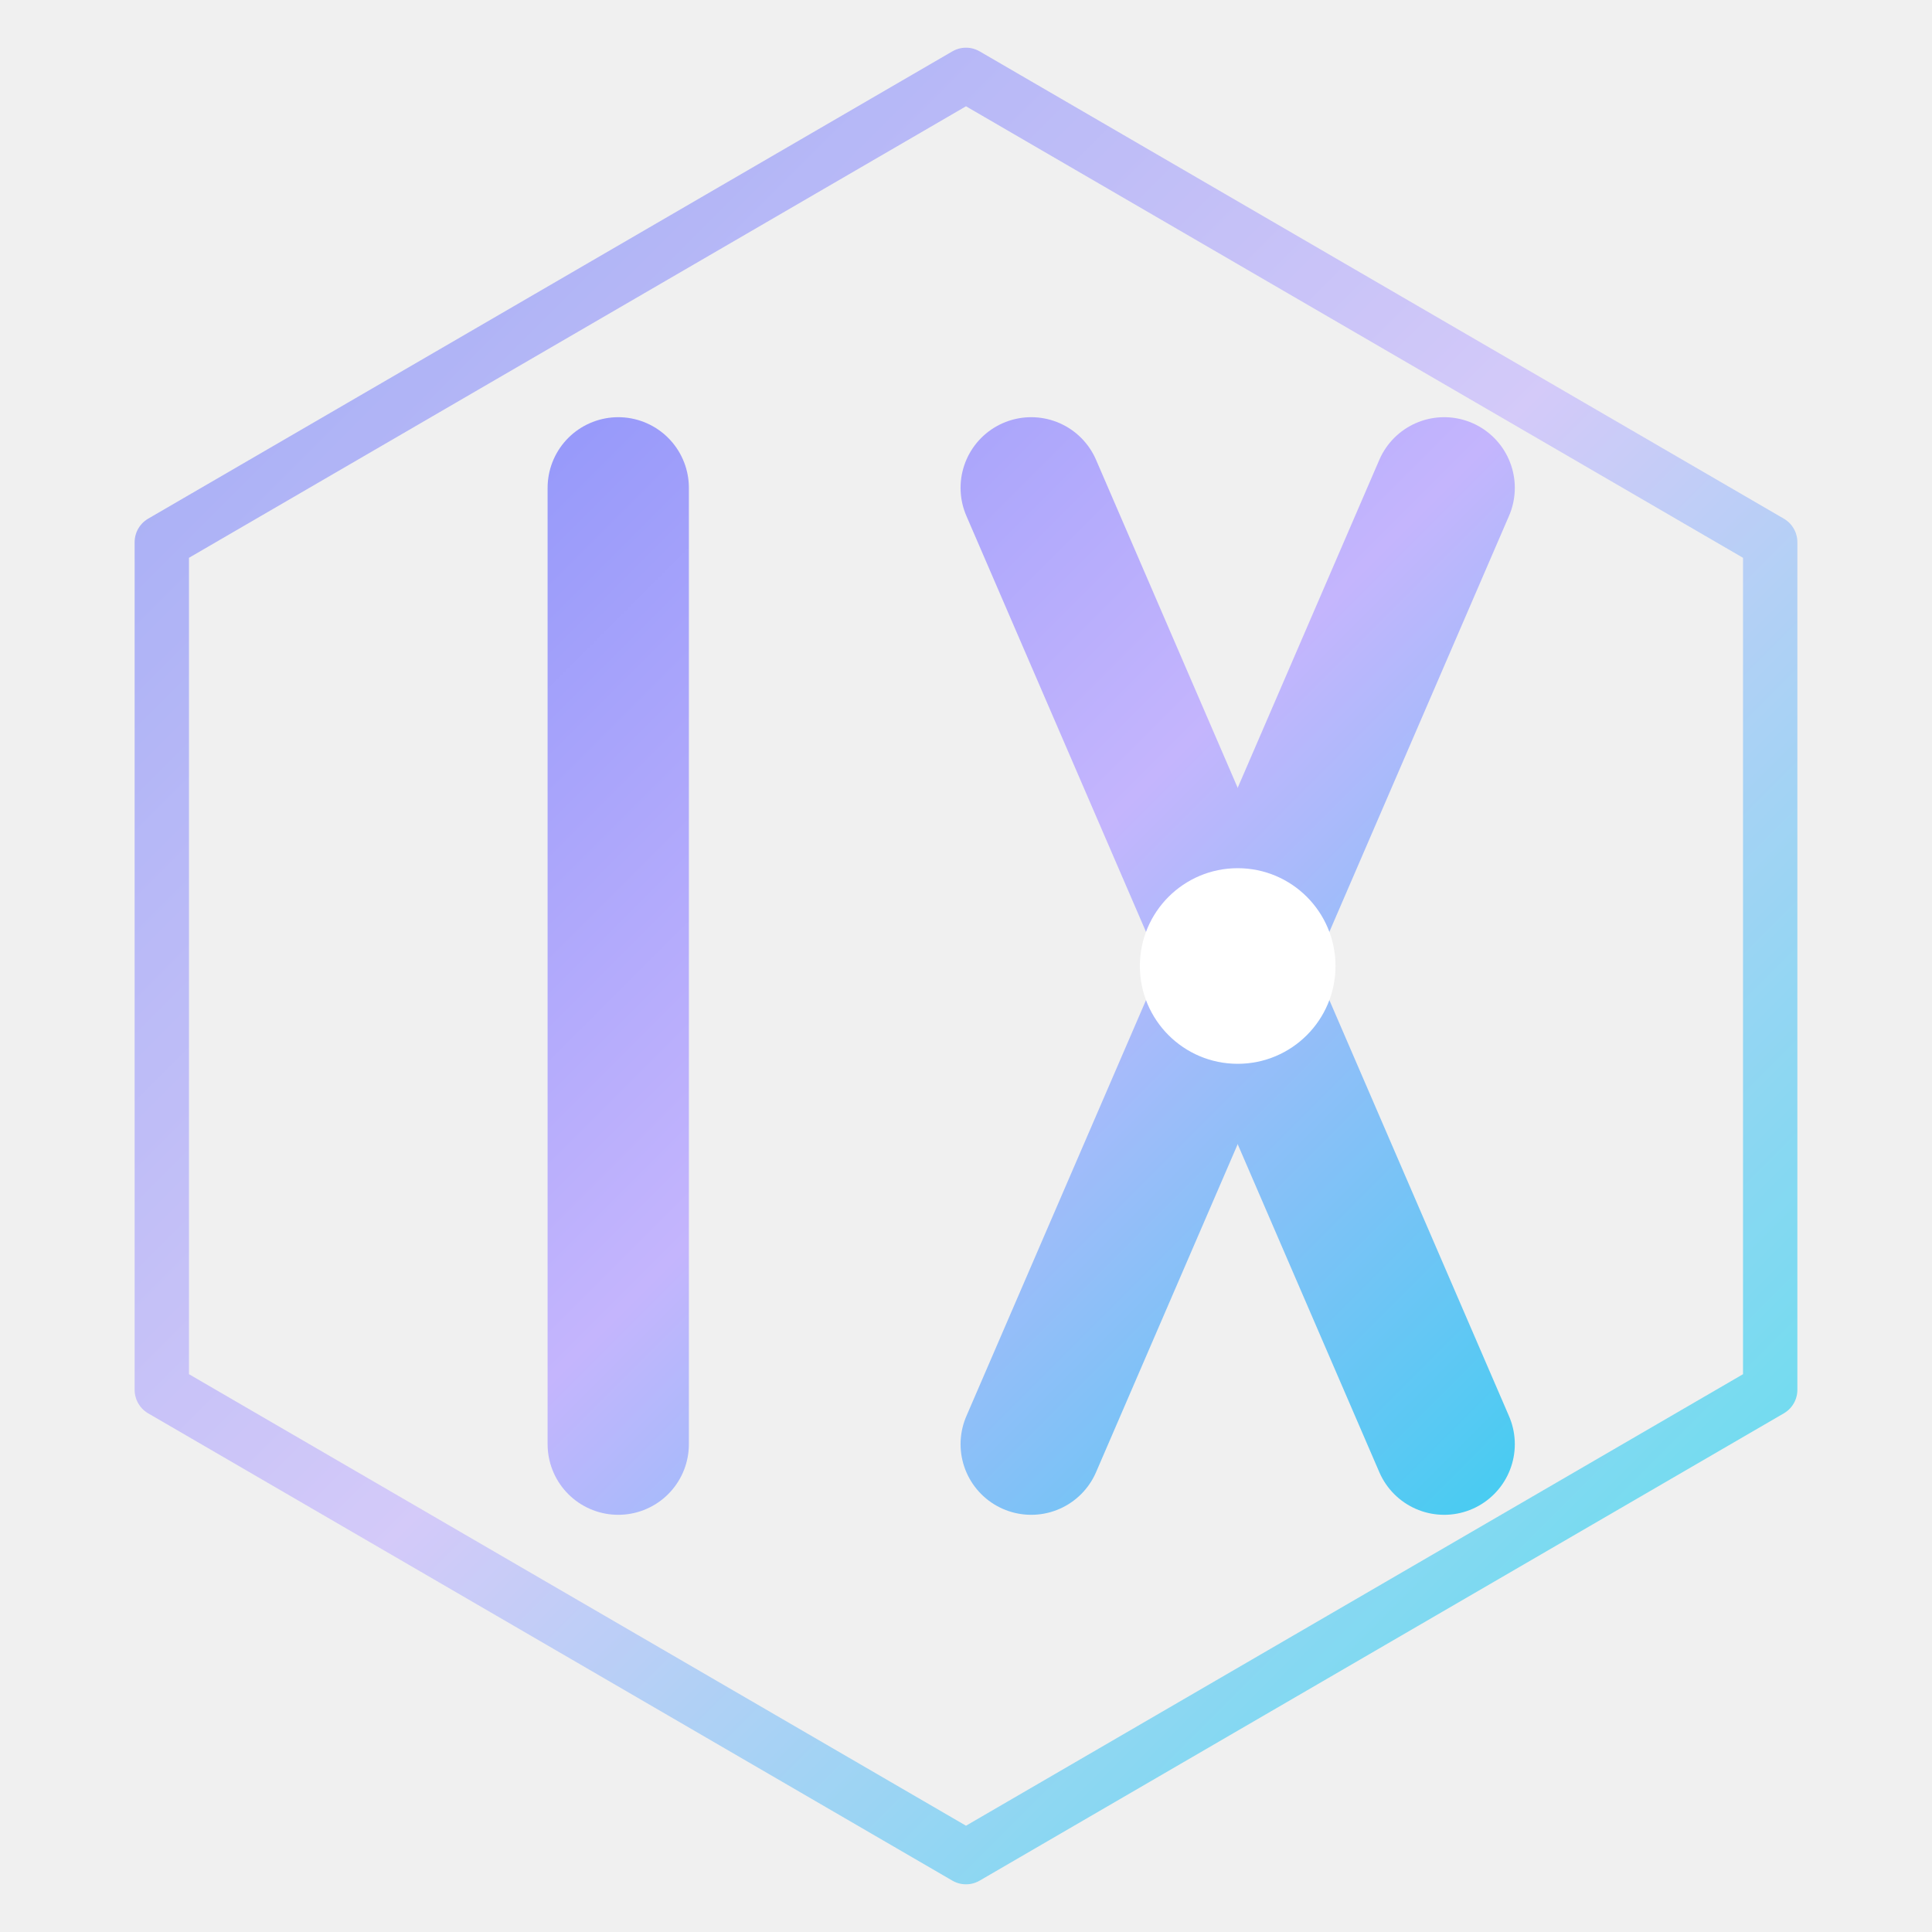
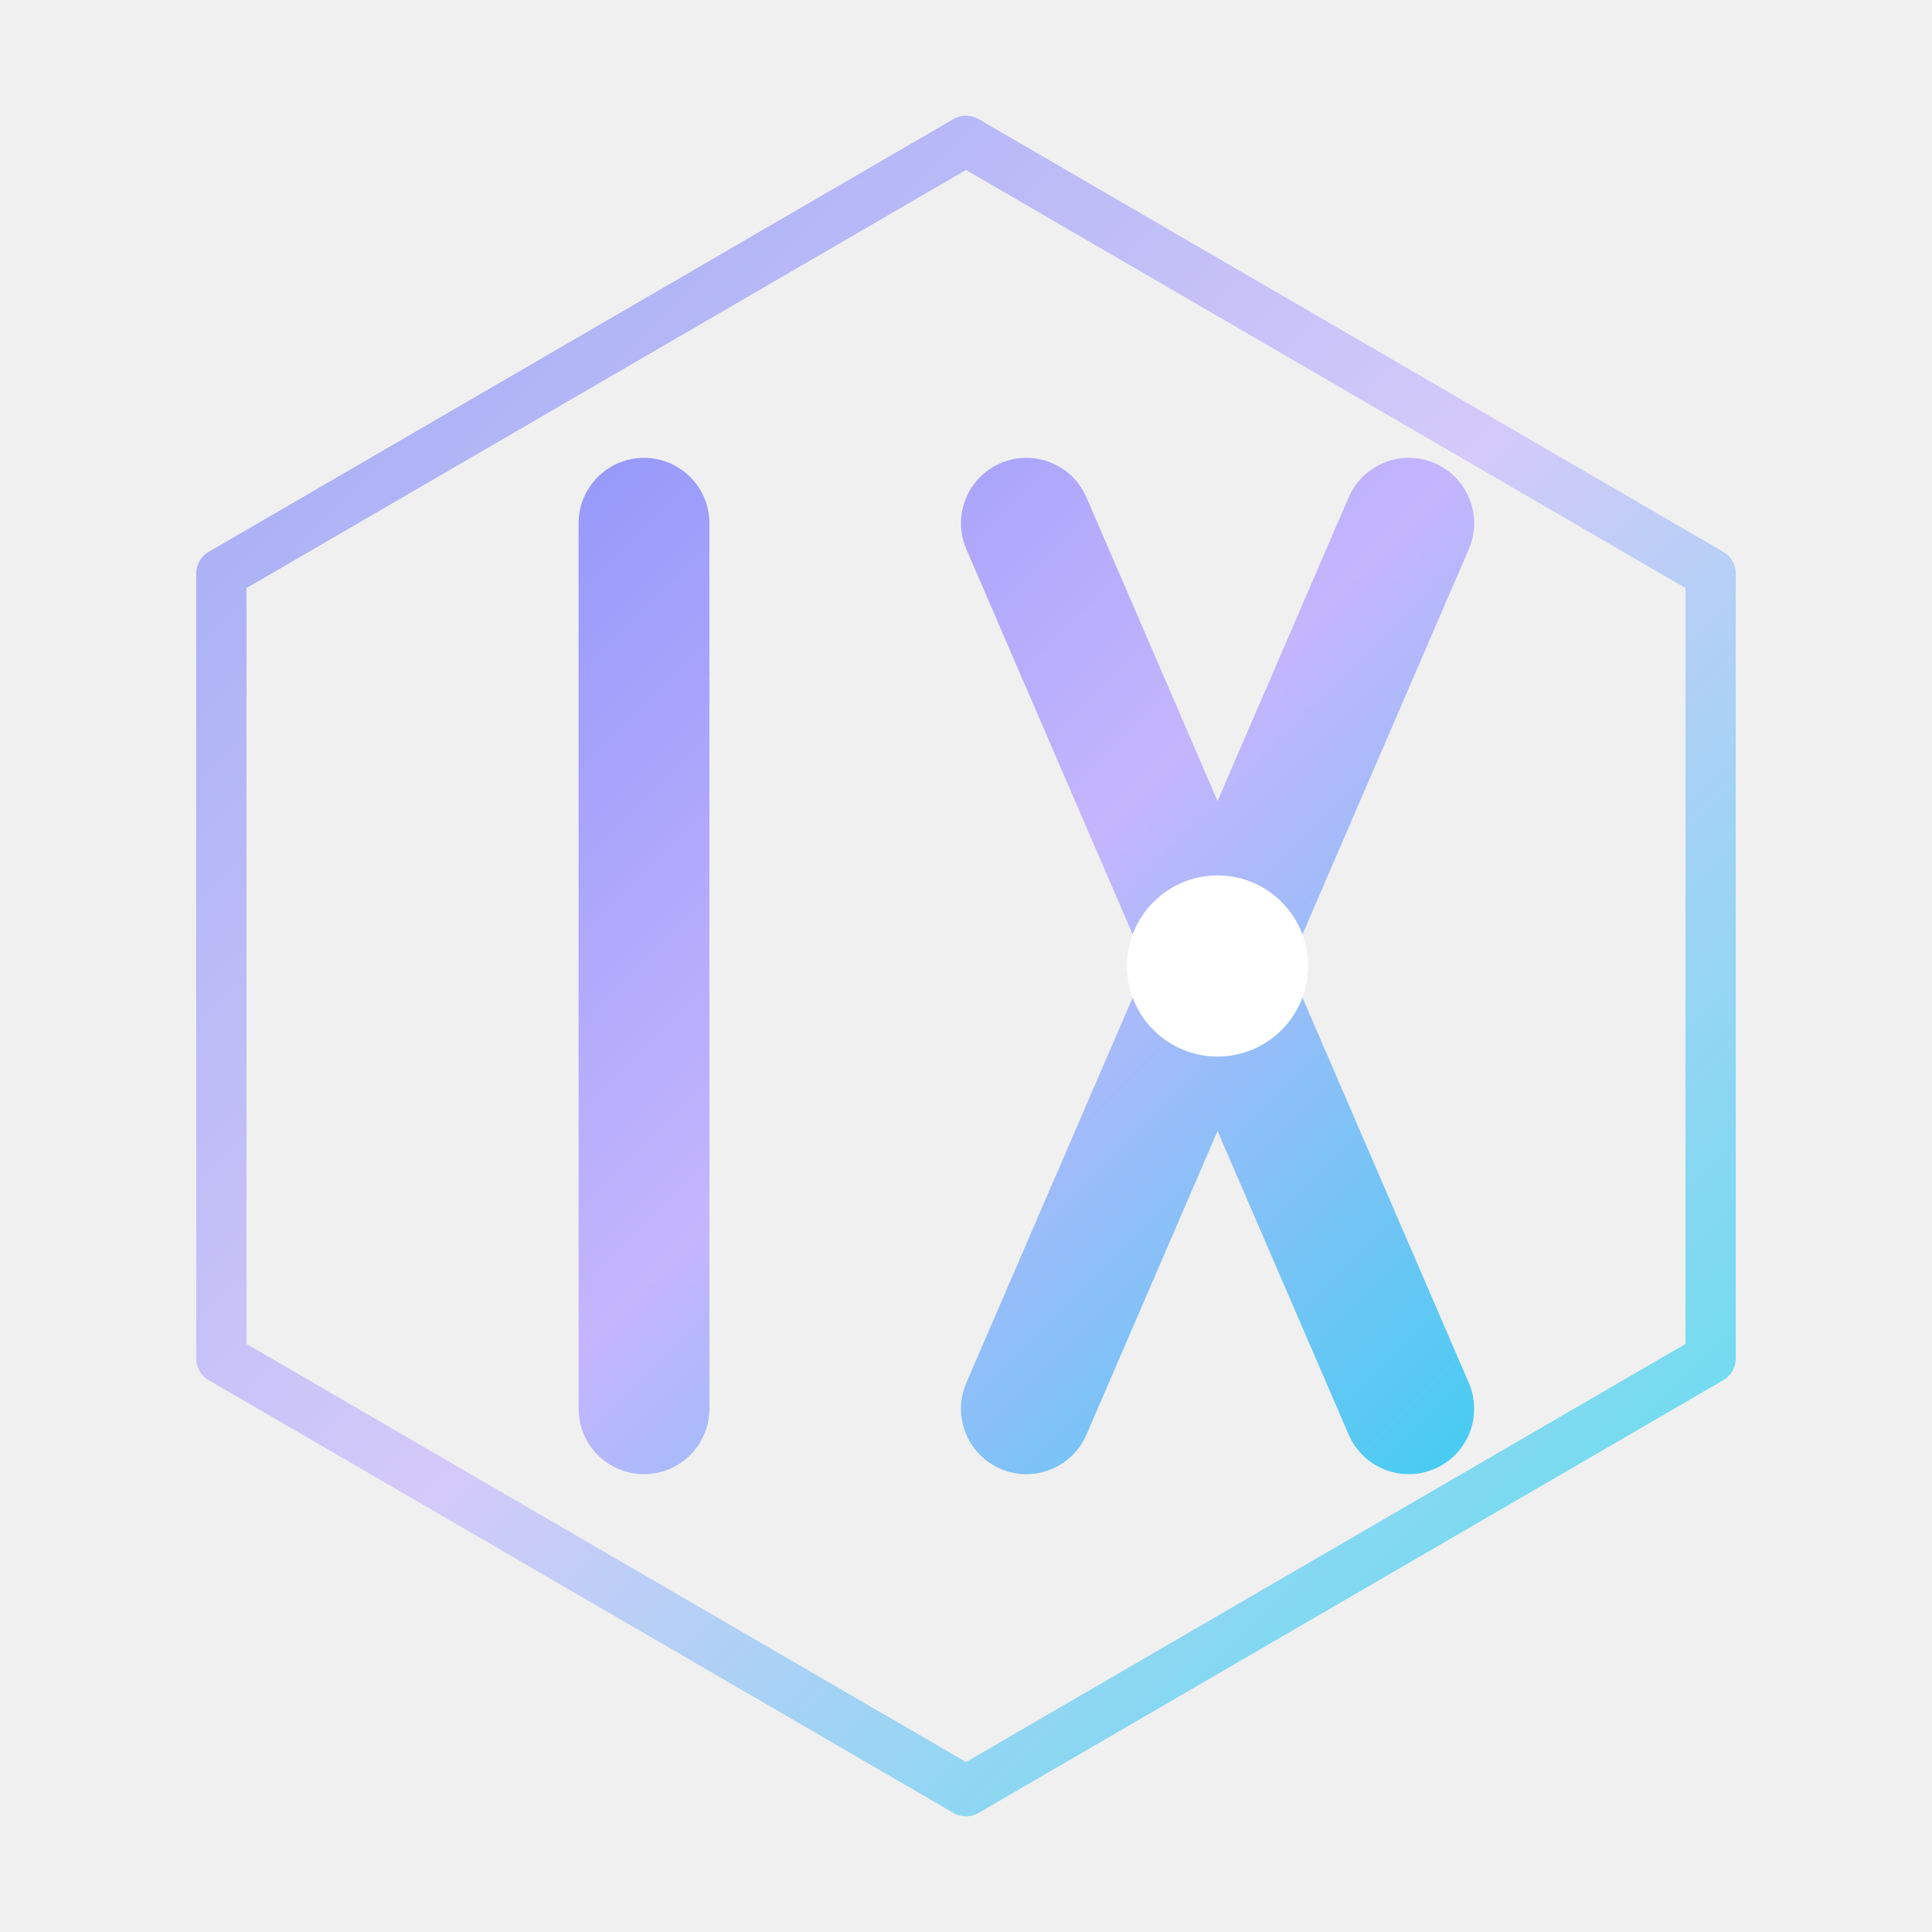
<svg xmlns="http://www.w3.org/2000/svg" viewBox="0 0 48 48" fill="none">
-   <g transform="translate(24 24) scale(1.08) translate(-24 -24)">
-     <path d="M24 3.5L42.5 14.25V33.75L24 44.5L5.5 33.75V14.25L24 3.5Z" stroke="url(#brand-gradient)" stroke-width="1.25" stroke-linejoin="round" opacity="0.65" />
-     <path d="M16 13V35" stroke="url(#brand-gradient)" stroke-width="3.25" stroke-linecap="round" />
-     <path d="M25.5 13L35 35" stroke="url(#brand-gradient)" stroke-width="3.25" stroke-linecap="round" />
-     <path d="M35 13L25.5 35" stroke="url(#brand-gradient)" stroke-width="3.25" stroke-linecap="round" />
-     <circle cx="30.25" cy="24" r="2.25" fill="#ffffff" />
-     <defs>
-       <linearGradient id="brand-gradient" x1="8" y1="8" x2="40" y2="40" gradientUnits="userSpaceOnUse">
-         <stop stop-color="#818cf8" />
-         <stop offset="0.5" stop-color="#c4b5fd" />
-         <stop offset="1" stop-color="#22d3ee" />
-       </linearGradient>
-     </defs>
-   </g>
+   <path d="M24 3.5L42.5 14.25V33.75L24 44.5L5.5 33.75V14.25L24 3.5Z" stroke="url(#brand-gradient)" stroke-width="1.25" stroke-linejoin="round" opacity="0.65" />
+   <path d="M16 13V35" stroke="url(#brand-gradient)" stroke-width="3.25" stroke-linecap="round" />
+   <path d="M25.5 13L35 35" stroke="url(#brand-gradient)" stroke-width="3.25" stroke-linecap="round" />
+   <path d="M35 13L25.5 35" stroke="url(#brand-gradient)" stroke-width="3.25" stroke-linecap="round" />
+   <circle cx="30.25" cy="24" r="2.25" fill="#ffffff" />
+   <defs>
+     <linearGradient id="brand-gradient" x1="8" y1="8" x2="40" y2="40" gradientUnits="userSpaceOnUse">
+       <stop stop-color="#818cf8" />
+       <stop offset="0.5" stop-color="#c4b5fd" />
+       <stop offset="1" stop-color="#22d3ee" />
+     </linearGradient>
+   </defs>
</svg>
